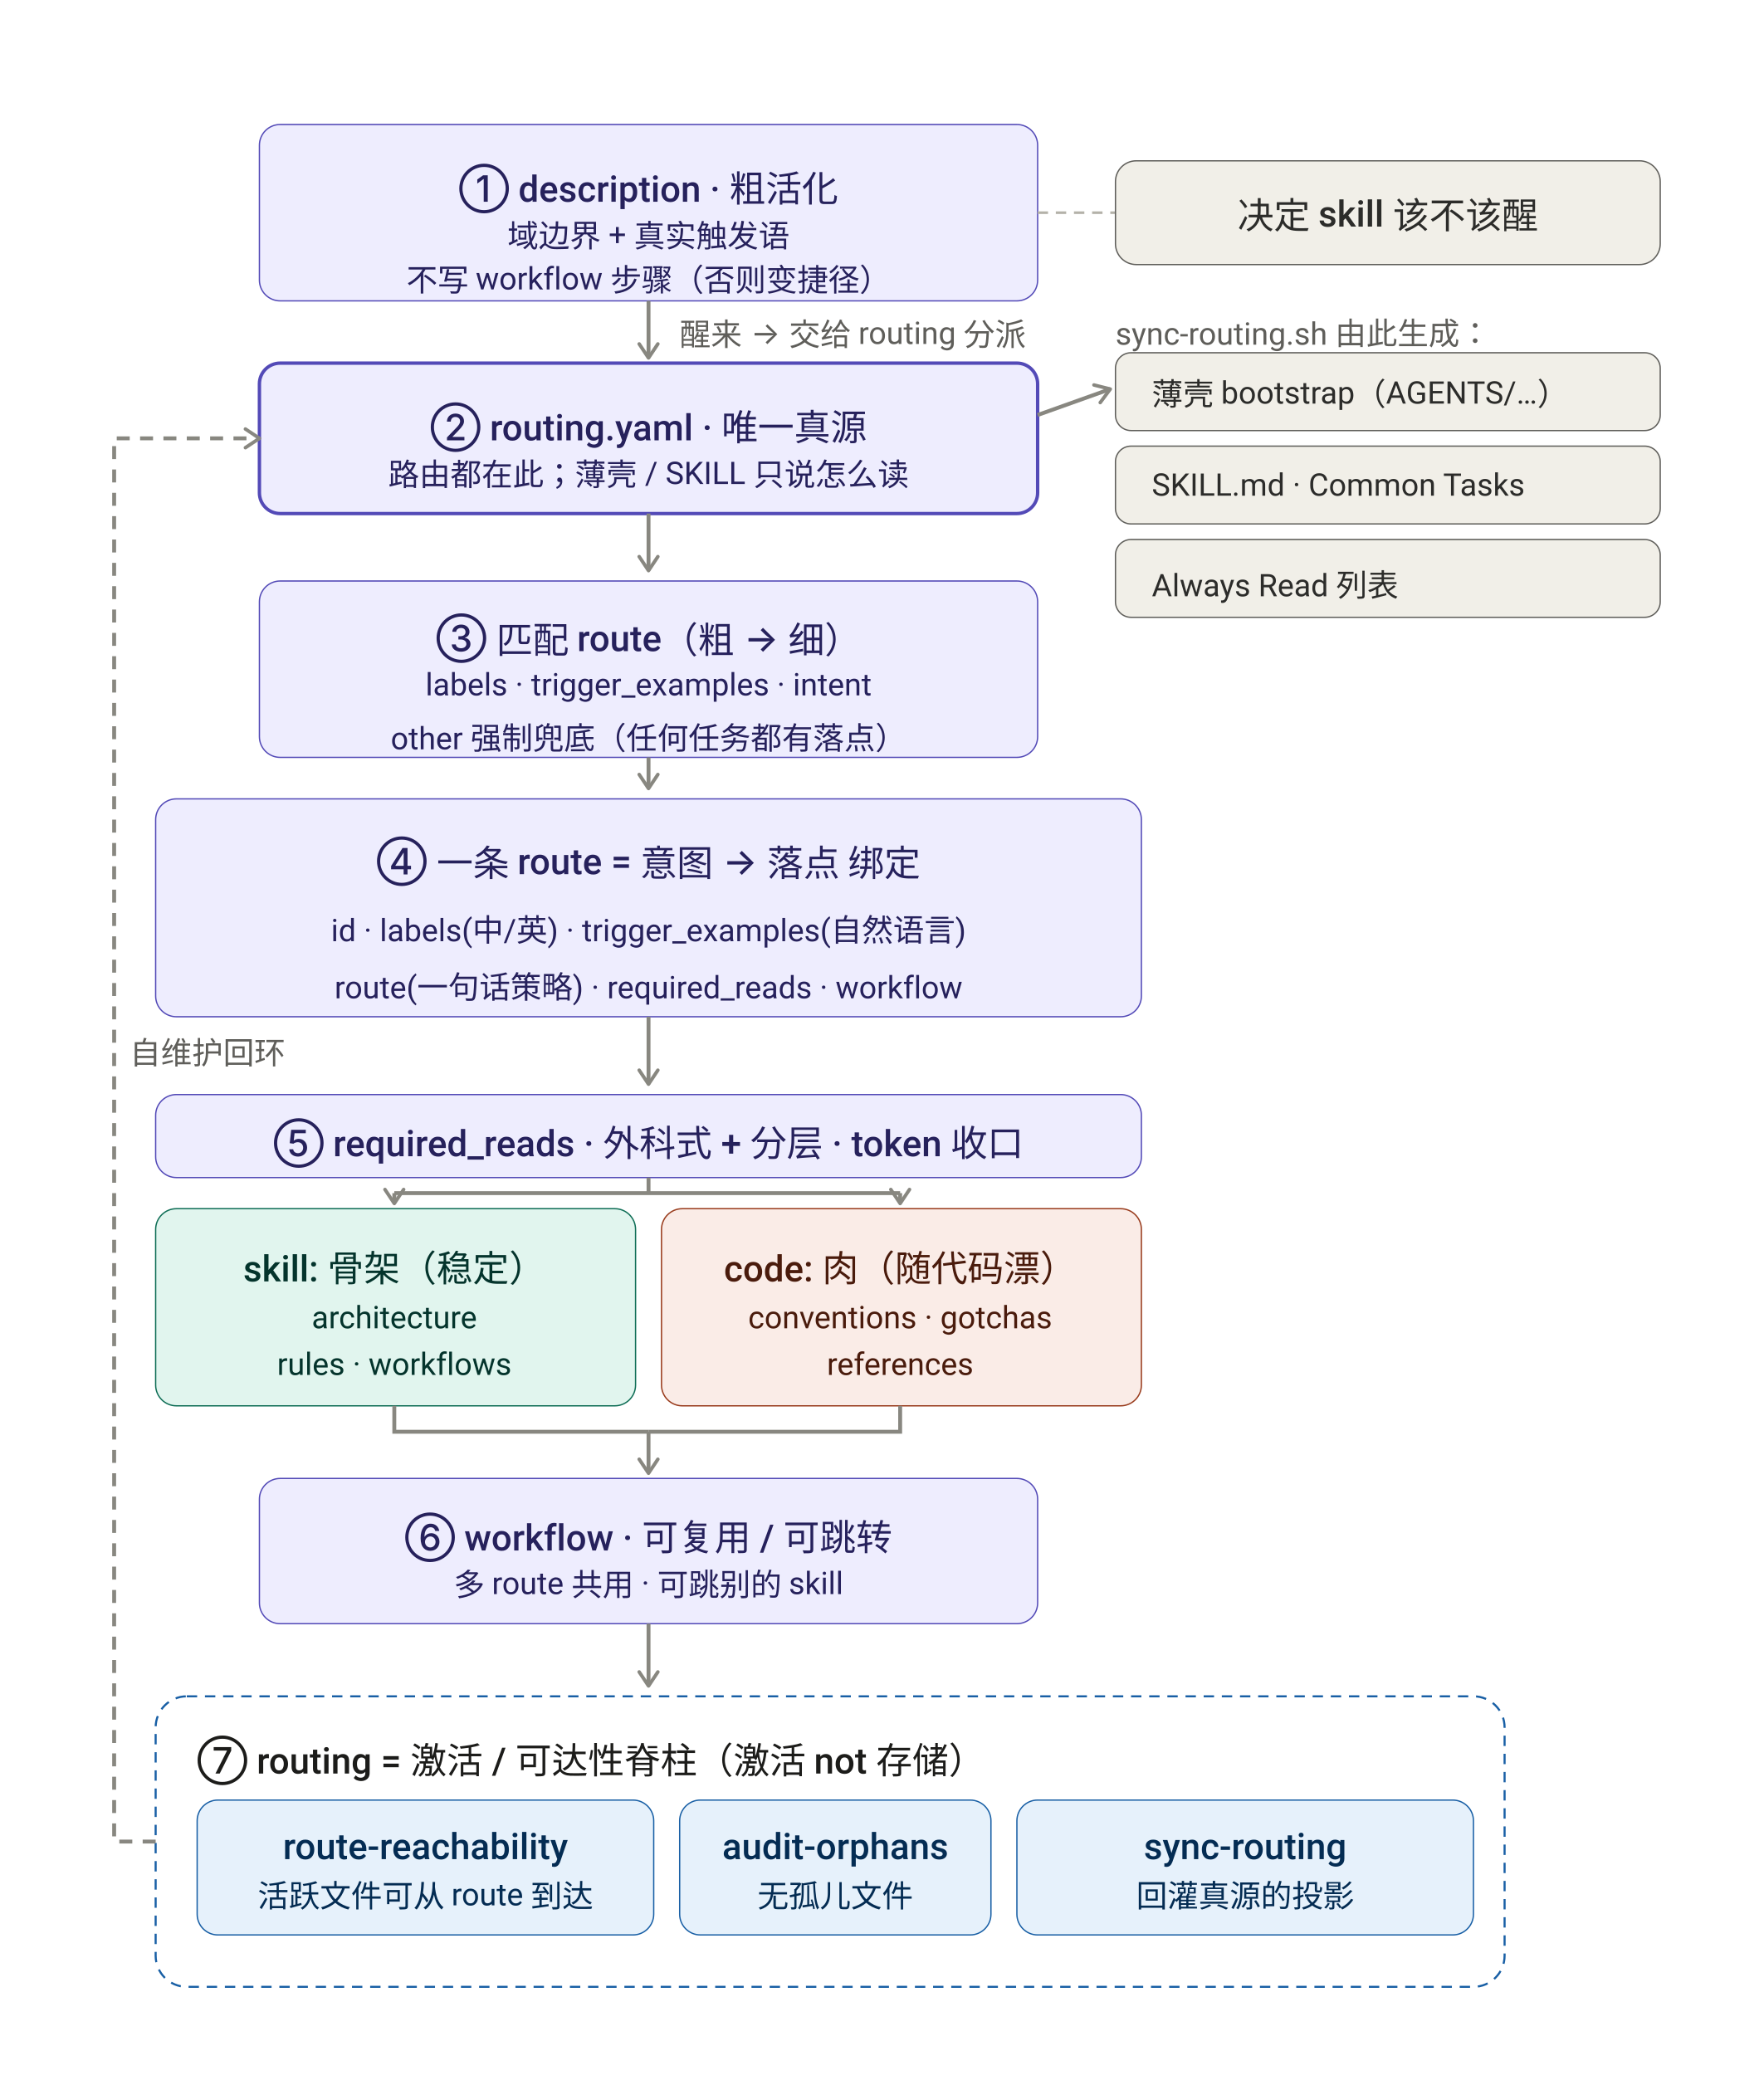
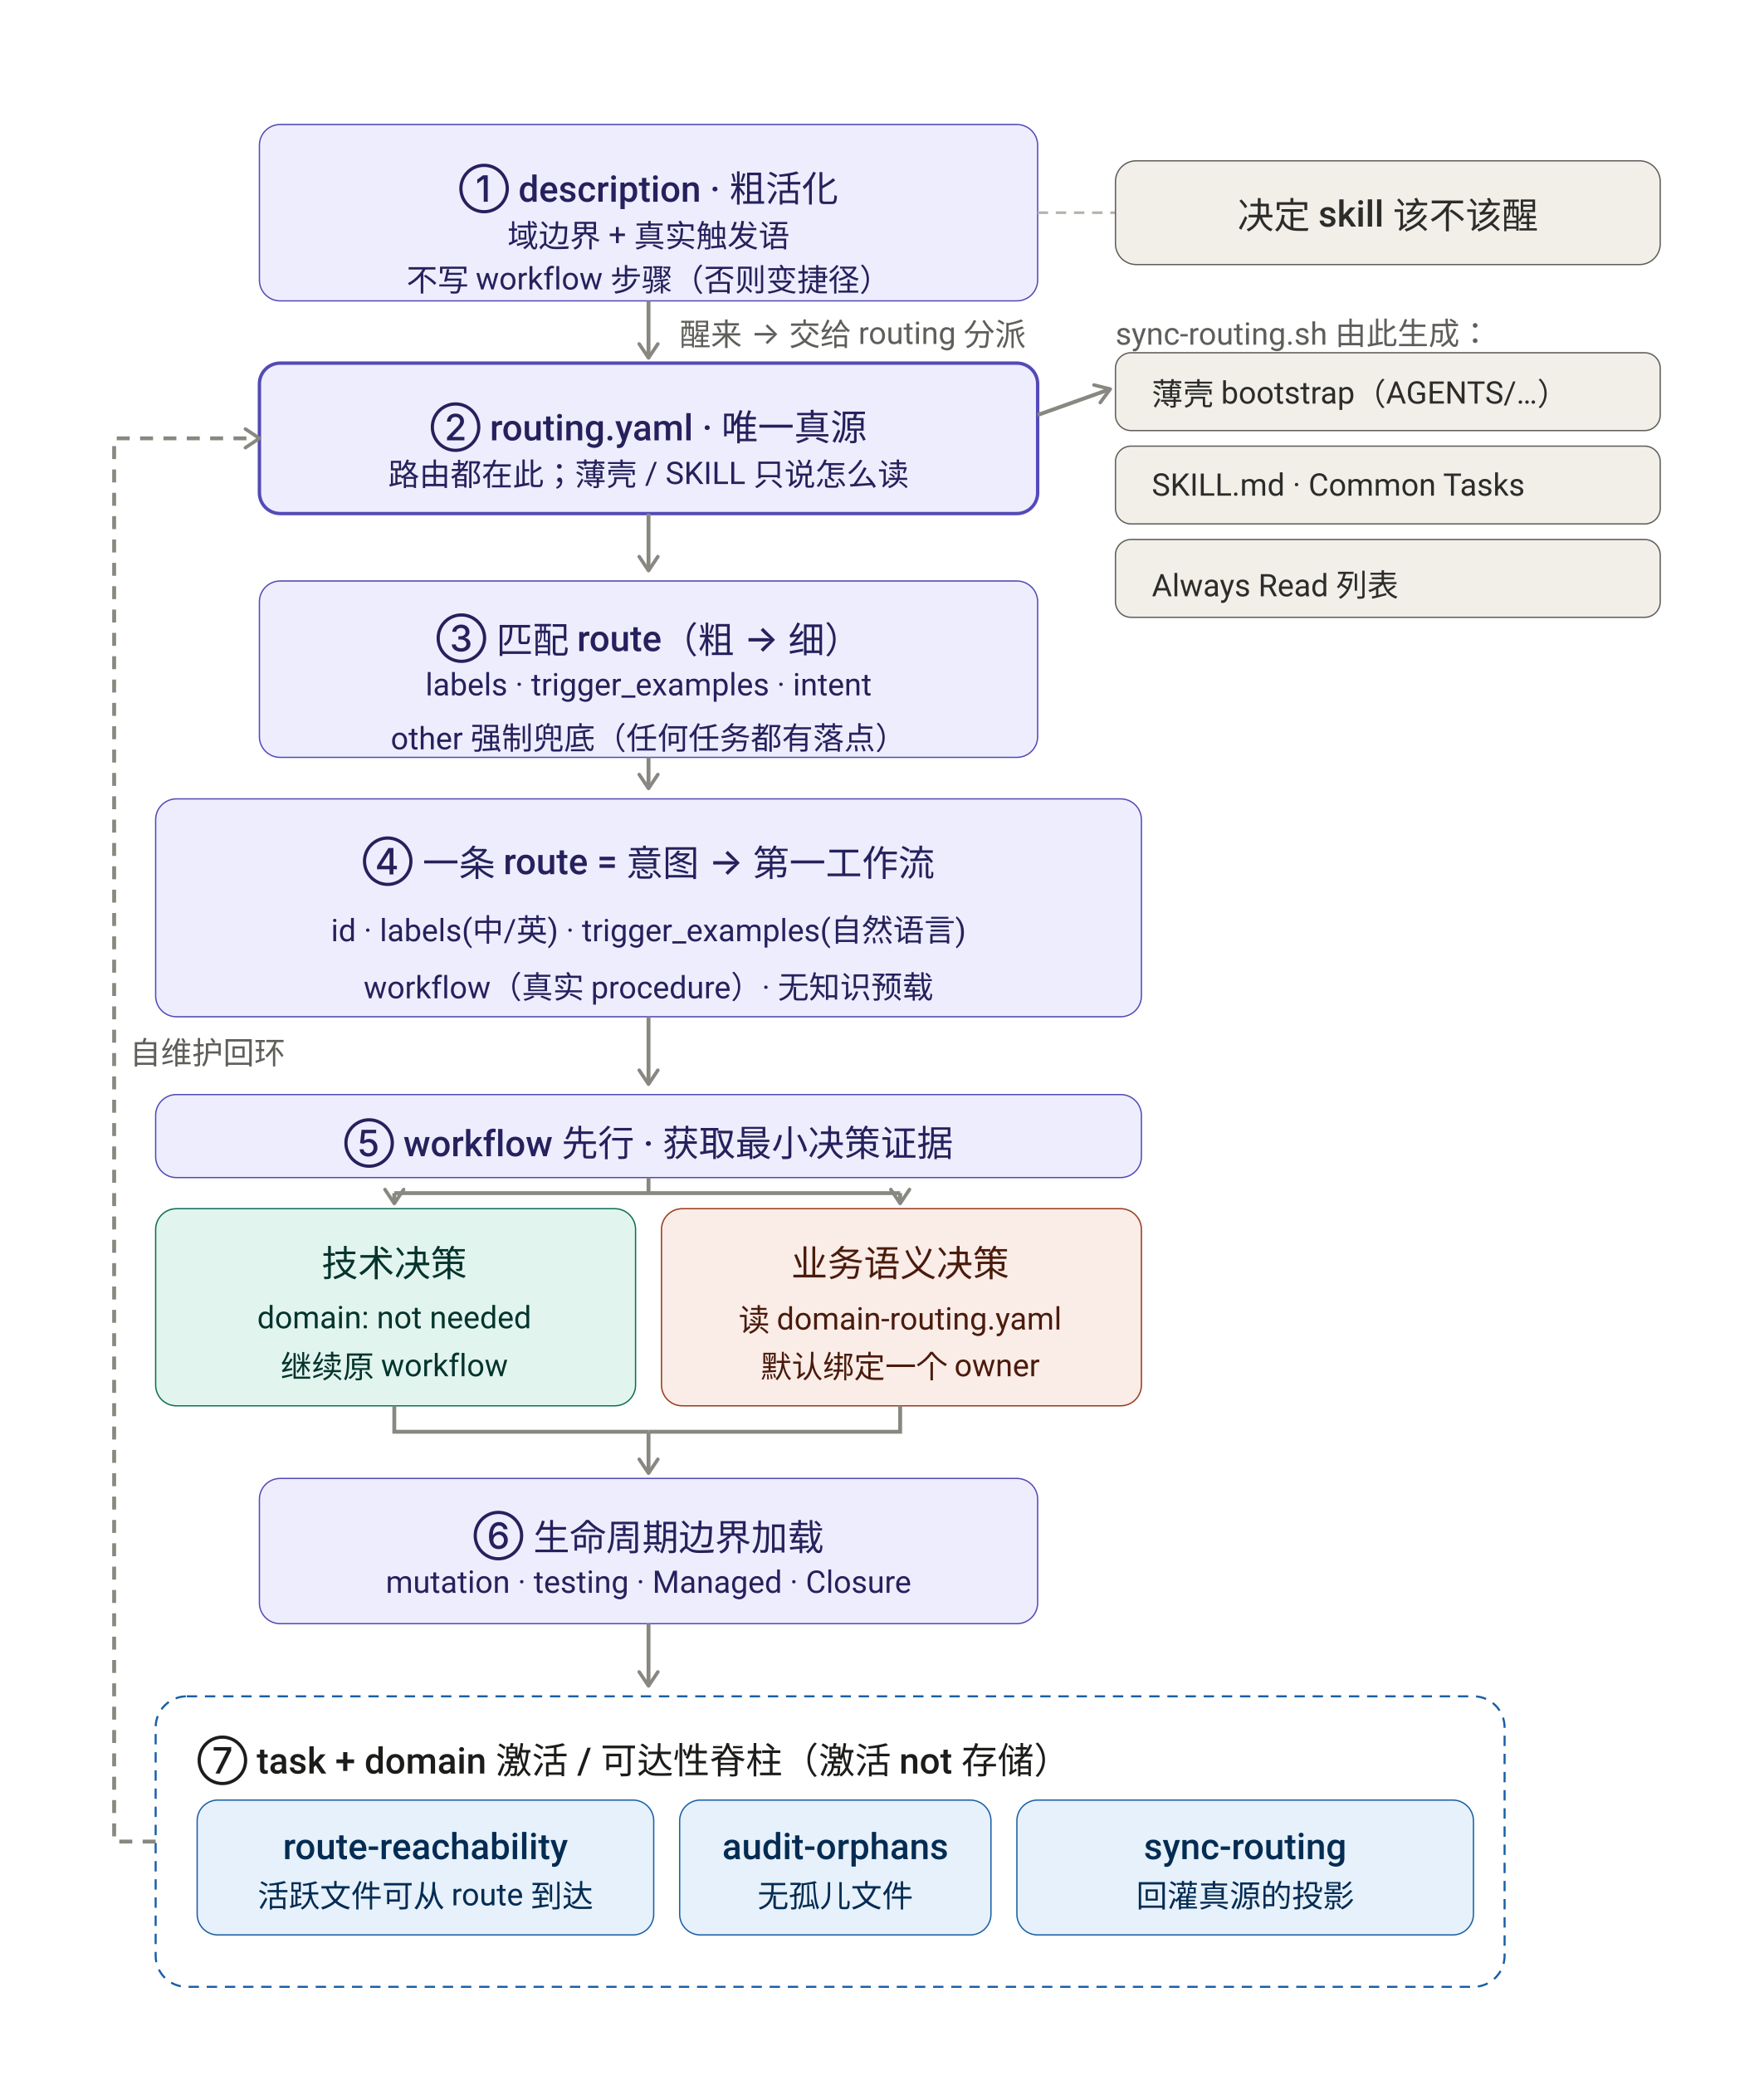
<svg xmlns="http://www.w3.org/2000/svg" width="680" height="800" viewBox="0 0 680 800" role="img">
  <style>
svg{font-family:-apple-system,BlinkMacSystemFont,"Segoe UI","PingFang SC","Microsoft YaHei",Roboto,sans-serif}
.t{font-size:14px;fill:#1c1c1a}
.ts{font-size:12px;fill:#5f5e5a}
.th{font-size:14px;font-weight:500;fill:#1c1c1a}
.arr{stroke:#888780;stroke-width:1.5;fill:none}
.leader{stroke:#b4b2a9;stroke-width:1;stroke-dasharray:4 3;fill:none}
.c-gray rect{fill:#F1EFE8;stroke:#5F5E5A}
.c-teal rect{fill:#E1F5EE;stroke:#0F6E56}
.c-coral rect{fill:#FAECE7;stroke:#993C1D}
.c-amber rect{fill:#FAEEDA;stroke:#854F0B}
.c-blue rect{fill:#E6F1FB;stroke:#185FA5}
.c-purple rect{fill:#EEEDFE;stroke:#534AB7}
.c-gray .t,.c-gray .ts,.c-gray .th{fill:#2C2C2A}
.c-teal .t,.c-teal .ts,.c-teal .th{fill:#04342C}
.c-coral .t,.c-coral .ts,.c-coral .th{fill:#4A1B0C}
.c-amber .t,.c-amber .ts,.c-amber .th{fill:#412402}
.c-blue .t,.c-blue .ts,.c-blue .th{fill:#042C53}
.c-purple .t,.c-purple .ts,.c-purple .th{fill:#26215C}
</style>
  <rect x="0" y="0" width="680" height="800" fill="#ffffff" />
  <defs>
    <marker id="arrow" viewBox="0 0 10 10" refX="8" refY="5" markerWidth="6" markerHeight="6" orient="auto-start-reverse">
      <path d="M2 1L8 5L2 9" fill="none" stroke="#888780" stroke-width="1.5" stroke-linecap="round" stroke-linejoin="round" />
    </marker>
  </defs>
  <g class="c-purple">
    <rect x="100" y="48" width="300" height="68" rx="8" stroke-width="0.5" />
    <text class="th" x="250" y="70" text-anchor="middle" dominant-baseline="central">① description · 粗活化</text>
    <text class="ts" x="250" y="90" text-anchor="middle" dominant-baseline="central">域边界 + 真实触发语</text>
    <text class="ts" x="250" y="107" text-anchor="middle" dominant-baseline="central">不写 workflow 步骤（否则变捷径）</text>
  </g>
  <line x1="400" y1="82" x2="430" y2="82" class="leader" />
  <g class="c-gray">
    <rect x="430" y="62" width="210" height="40" rx="8" stroke-width="0.5" />
    <text class="th" x="535" y="82" text-anchor="middle" dominant-baseline="central">决定 skill 该不该醒</text>
  </g>
  <line x1="250" y1="116" x2="250" y2="138" class="arr" marker-end="url(#arrow)" />
  <text class="ts" x="262" y="128" text-anchor="start" dominant-baseline="central">醒来 → 交给 routing 分派</text>
  <g class="c-purple">
    <rect x="100" y="140" width="300" height="58" rx="8" stroke-width="1.3" />
    <text class="th" x="250" y="162" text-anchor="middle" dominant-baseline="central">② routing.yaml · 唯一真源</text>
    <text class="ts" x="250" y="182" text-anchor="middle" dominant-baseline="central">路由都在此；薄壳 / SKILL 只说怎么读</text>
  </g>
  <text class="ts" x="430" y="126" text-anchor="start" dominant-baseline="central">sync-routing.sh 由此生成：</text>
  <line x1="400" y1="160" x2="428" y2="150" class="arr" marker-end="url(#arrow)" />
  <g class="c-gray">
    <rect x="430" y="136" width="210" height="30" rx="6" stroke-width="0.5" />
    <text class="ts" x="444" y="151" text-anchor="start" dominant-baseline="central">薄壳 bootstrap（AGENTS/…）</text>
  </g>
  <g class="c-gray">
    <rect x="430" y="172" width="210" height="30" rx="6" stroke-width="0.5" />
    <text class="ts" x="444" y="187" text-anchor="start" dominant-baseline="central">SKILL.md · Common Tasks</text>
  </g>
  <g class="c-gray">
    <rect x="430" y="208" width="210" height="30" rx="6" stroke-width="0.5" />
    <text class="ts" x="444" y="223" text-anchor="start" dominant-baseline="central">Always Read 列表</text>
  </g>
  <line x1="250" y1="198" x2="250" y2="220" class="arr" marker-end="url(#arrow)" />
  <g class="c-purple">
    <rect x="100" y="224" width="300" height="68" rx="8" stroke-width="0.5" />
    <text class="th" x="250" y="244" text-anchor="middle" dominant-baseline="central">③ 匹配 route（粗 → 细）</text>
    <text class="ts" x="250" y="264" text-anchor="middle" dominant-baseline="central">labels · trigger_examples · intent</text>
    <text class="ts" x="250" y="282" text-anchor="middle" dominant-baseline="central">other 强制兜底（任何任务都有落点）</text>
  </g>
  <line x1="250" y1="292" x2="250" y2="304" class="arr" marker-end="url(#arrow)" />
  <g class="c-purple">
    <rect x="60" y="308" width="380" height="84" rx="8" stroke-width="0.5" />
-     <text class="th" x="250" y="330" text-anchor="middle" dominant-baseline="central">④ 一条 route = 意图 → 落点 绑定</text>
+     <text class="th" x="250" y="330" text-anchor="middle" dominant-baseline="central">④ 一条 route = 意图 → 第一工作流</text>
    <text class="ts" x="250" y="356" text-anchor="middle" dominant-baseline="central">id · labels(中/英) · trigger_examples(自然语言)</text>
-     <text class="ts" x="250" y="378" text-anchor="middle" dominant-baseline="central">route(一句话策略) · required_reads · workflow</text>
+     <text class="ts" x="250" y="378" text-anchor="middle" dominant-baseline="central">workflow（真实 procedure）· 无知识预载</text>
  </g>
  <line x1="250" y1="392" x2="250" y2="418" class="arr" marker-end="url(#arrow)" />
  <g class="c-purple">
    <rect x="60" y="422" width="380" height="32" rx="8" stroke-width="0.5" />
-     <text class="th" x="250" y="438" text-anchor="middle" dominant-baseline="central">⑤ required_reads · 外科式 + 分层 · token 收口</text>
+     <text class="th" x="250" y="438" text-anchor="middle" dominant-baseline="central">⑤ workflow 先行 · 获取最小决策证据</text>
  </g>
  <line x1="250" y1="454" x2="250" y2="460" class="arr" fill="none" />
  <path d="M152 460 L347 460" class="arr" fill="none" />
  <line x1="152" y1="460" x2="152" y2="464" class="arr" marker-end="url(#arrow)" />
  <line x1="347" y1="460" x2="347" y2="464" class="arr" marker-end="url(#arrow)" />
  <g class="c-teal">
    <rect x="60" y="466" width="185" height="76" rx="8" stroke-width="0.5" />
-     <text class="th" x="152" y="486" text-anchor="middle" dominant-baseline="central">skill: 骨架（稳定）</text>
-     <text class="ts" x="152" y="508" text-anchor="middle" dominant-baseline="central">architecture</text>
-     <text class="ts" x="152" y="526" text-anchor="middle" dominant-baseline="central">rules · workflows</text>
+     <text class="th" x="152" y="486" text-anchor="middle" dominant-baseline="central">技术决策</text>
+     <text class="ts" x="152" y="508" text-anchor="middle" dominant-baseline="central">domain: not needed</text>
+     <text class="ts" x="152" y="526" text-anchor="middle" dominant-baseline="central">继续原 workflow</text>
  </g>
  <g class="c-coral">
    <rect x="255" y="466" width="185" height="76" rx="8" stroke-width="0.5" />
-     <text class="th" x="347" y="486" text-anchor="middle" dominant-baseline="central">code: 肉（随代码漂）</text>
-     <text class="ts" x="347" y="508" text-anchor="middle" dominant-baseline="central">conventions · gotchas</text>
-     <text class="ts" x="347" y="526" text-anchor="middle" dominant-baseline="central">references</text>
+     <text class="th" x="347" y="486" text-anchor="middle" dominant-baseline="central">业务语义决策</text>
+     <text class="ts" x="347" y="508" text-anchor="middle" dominant-baseline="central">读 domain-routing.yaml</text>
+     <text class="ts" x="347" y="526" text-anchor="middle" dominant-baseline="central">默认绑定一个 owner</text>
  </g>
  <path d="M152 542 L152 552 L250 552" class="arr" fill="none" />
  <path d="M347 542 L347 552 L250 552" class="arr" fill="none" />
  <line x1="250" y1="552" x2="250" y2="568" class="arr" marker-end="url(#arrow)" />
  <g class="c-purple">
    <rect x="100" y="570" width="300" height="56" rx="8" stroke-width="0.5" />
-     <text class="th" x="250" y="590" text-anchor="middle" dominant-baseline="central">⑥ workflow · 可复用 / 可跳转</text>
-     <text class="ts" x="250" y="610" text-anchor="middle" dominant-baseline="central">多 route 共用 · 可跳别的 skill</text>
+     <text class="th" x="250" y="590" text-anchor="middle" dominant-baseline="central">⑥ 生命周期边界加载</text>
+     <text class="ts" x="250" y="610" text-anchor="middle" dominant-baseline="central">mutation · testing · Managed · Closure</text>
  </g>
  <line x1="250" y1="626" x2="250" y2="650" class="arr" marker-end="url(#arrow)" />
  <rect x="60" y="654" width="520" height="112" rx="12" fill="none" stroke="#185FA5" stroke-width="0.8" stroke-dasharray="4 3" />
-   <text class="th" x="76" y="676" text-anchor="start" dominant-baseline="central">⑦ routing = 激活 / 可达性脊柱（激活 not 存储）</text>
+   <text class="th" x="76" y="676" text-anchor="start" dominant-baseline="central">⑦ task + domain 激活 / 可达性脊柱（激活 not 存储）</text>
  <g class="c-blue">
    <rect x="76" y="694" width="176" height="52" rx="8" stroke-width="0.5" />
    <text class="th" x="164" y="712" text-anchor="middle" dominant-baseline="central">route-reachability</text>
    <text class="ts" x="164" y="730" text-anchor="middle" dominant-baseline="central">活跃文件可从 route 到达</text>
  </g>
  <g class="c-blue">
    <rect x="262" y="694" width="120" height="52" rx="8" stroke-width="0.5" />
    <text class="th" x="322" y="712" text-anchor="middle" dominant-baseline="central">audit-orphans</text>
    <text class="ts" x="322" y="730" text-anchor="middle" dominant-baseline="central">无孤儿文件</text>
  </g>
  <g class="c-blue">
    <rect x="392" y="694" width="176" height="52" rx="8" stroke-width="0.5" />
    <text class="th" x="480" y="712" text-anchor="middle" dominant-baseline="central">sync-routing</text>
    <text class="ts" x="480" y="730" text-anchor="middle" dominant-baseline="central">回灌真源的投影</text>
  </g>
  <path d="M60 710 L44 710 L44 169 L100 169" class="arr" fill="none" stroke-dasharray="5 4" marker-end="url(#arrow)" />
  <text class="ts" x="50" y="405" text-anchor="start" dominant-baseline="central">自维护回环</text>
</svg>
